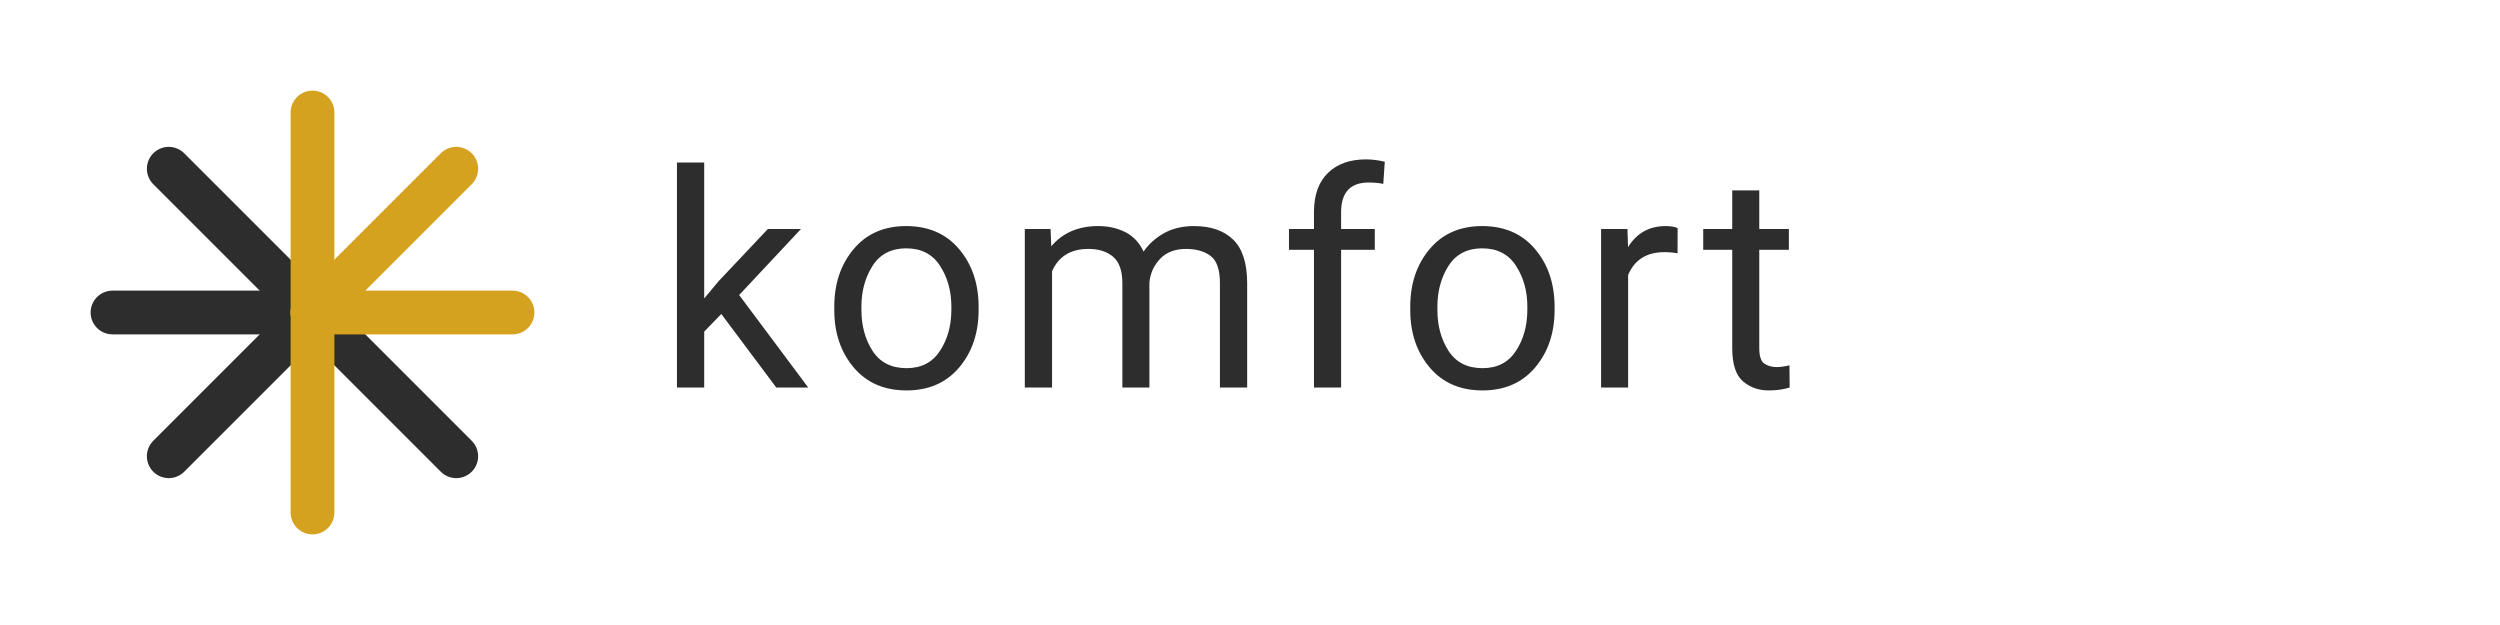
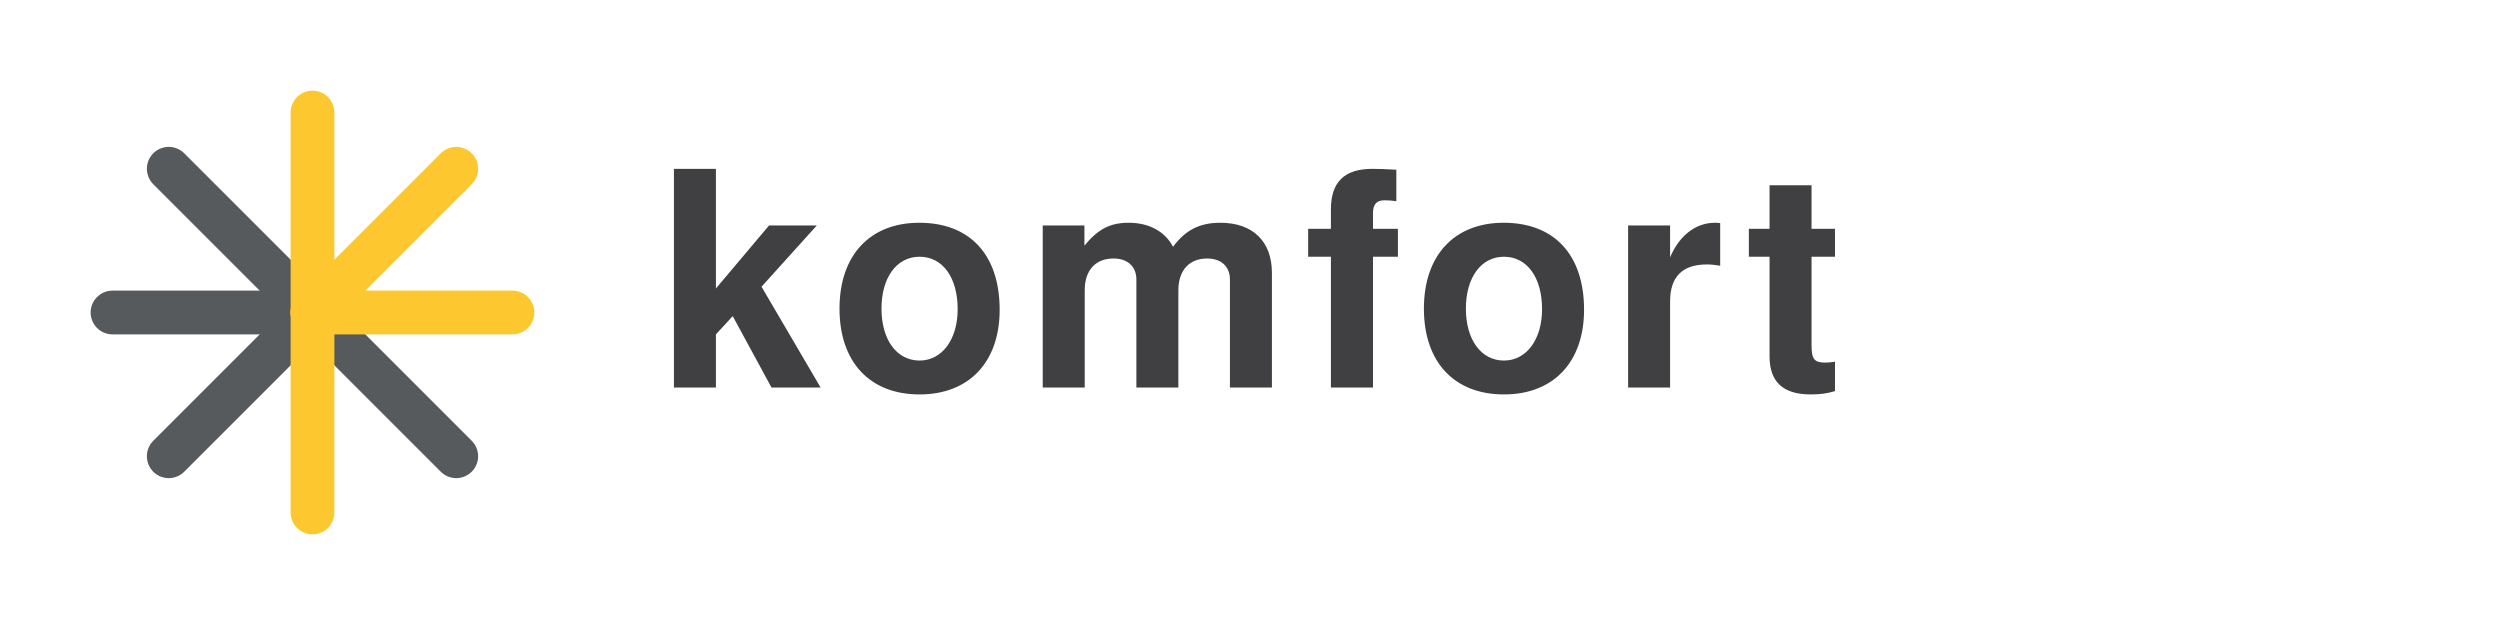
<svg xmlns="http://www.w3.org/2000/svg" viewBox="0 0 400 100">
  <g transform="translate(50,50)">
-     <line x1="-32" y1="0" x2="0" y2="0" stroke="#2d2d2d" stroke-width="7" stroke-linecap="round" />
-     <line x1="-23" y1="-23" x2="0" y2="0" stroke="#2d2d2d" stroke-width="7" stroke-linecap="round" />
-     <line x1="-23" y1="23" x2="0" y2="0" stroke="#2d2d2d" stroke-width="7" stroke-linecap="round" />
-     <line x1="23" y1="23" x2="0" y2="0" stroke="#2d2d2d" stroke-width="7" stroke-linecap="round" />
-     <line x1="0" y1="-32" x2="0" y2="0" stroke="#d4a21f" stroke-width="7" stroke-linecap="round" />
-     <line x1="23" y1="-23" x2="0" y2="0" stroke="#d4a21f" stroke-width="7" stroke-linecap="round" />
-     <line x1="32" y1="0" x2="0" y2="0" stroke="#d4a21f" stroke-width="7" stroke-linecap="round" />
-     <line x1="0" y1="32" x2="0" y2="0" stroke="#d4a21f" stroke-width="7" stroke-linecap="round" />
+     <line x1="-32" y1="0" x2="0" y2="0" stroke="#565A5C" stroke-width="7" stroke-linecap="round" />
+     <line x1="-23" y1="-23" x2="0" y2="0" stroke="#565A5C" stroke-width="7" stroke-linecap="round" />
+     <line x1="-23" y1="23" x2="0" y2="0" stroke="#565A5C" stroke-width="7" stroke-linecap="round" />
+     <line x1="23" y1="23" x2="0" y2="0" stroke="#565A5C" stroke-width="7" stroke-linecap="round" />
+     <line x1="0" y1="-32" x2="0" y2="0" stroke="#FDC82F" stroke-width="7" stroke-linecap="round" />
+     <line x1="23" y1="-23" x2="0" y2="0" stroke="#FDC82F" stroke-width="7" stroke-linecap="round" />
+     <line x1="32" y1="0" x2="0" y2="0" stroke="#FDC82F" stroke-width="7" stroke-linecap="round" />
+     <line x1="0" y1="32" x2="0" y2="0" stroke="#FDC82F" stroke-width="7" stroke-linecap="round" />
  </g>
-   <text x="105" y="62" font-family="-apple-system, BlinkMacSystemFont, 'Segoe UI', Roboto, sans-serif" font-size="48" font-weight="400" fill="#2d2d2d" letter-spacing="2">komfort</text>
+   <text x="105" y="62" font-family="Helvetica, Arial, sans-serif" font-size="48" font-weight="700" fill="#404042" letter-spacing="2">komfort</text>
</svg>
